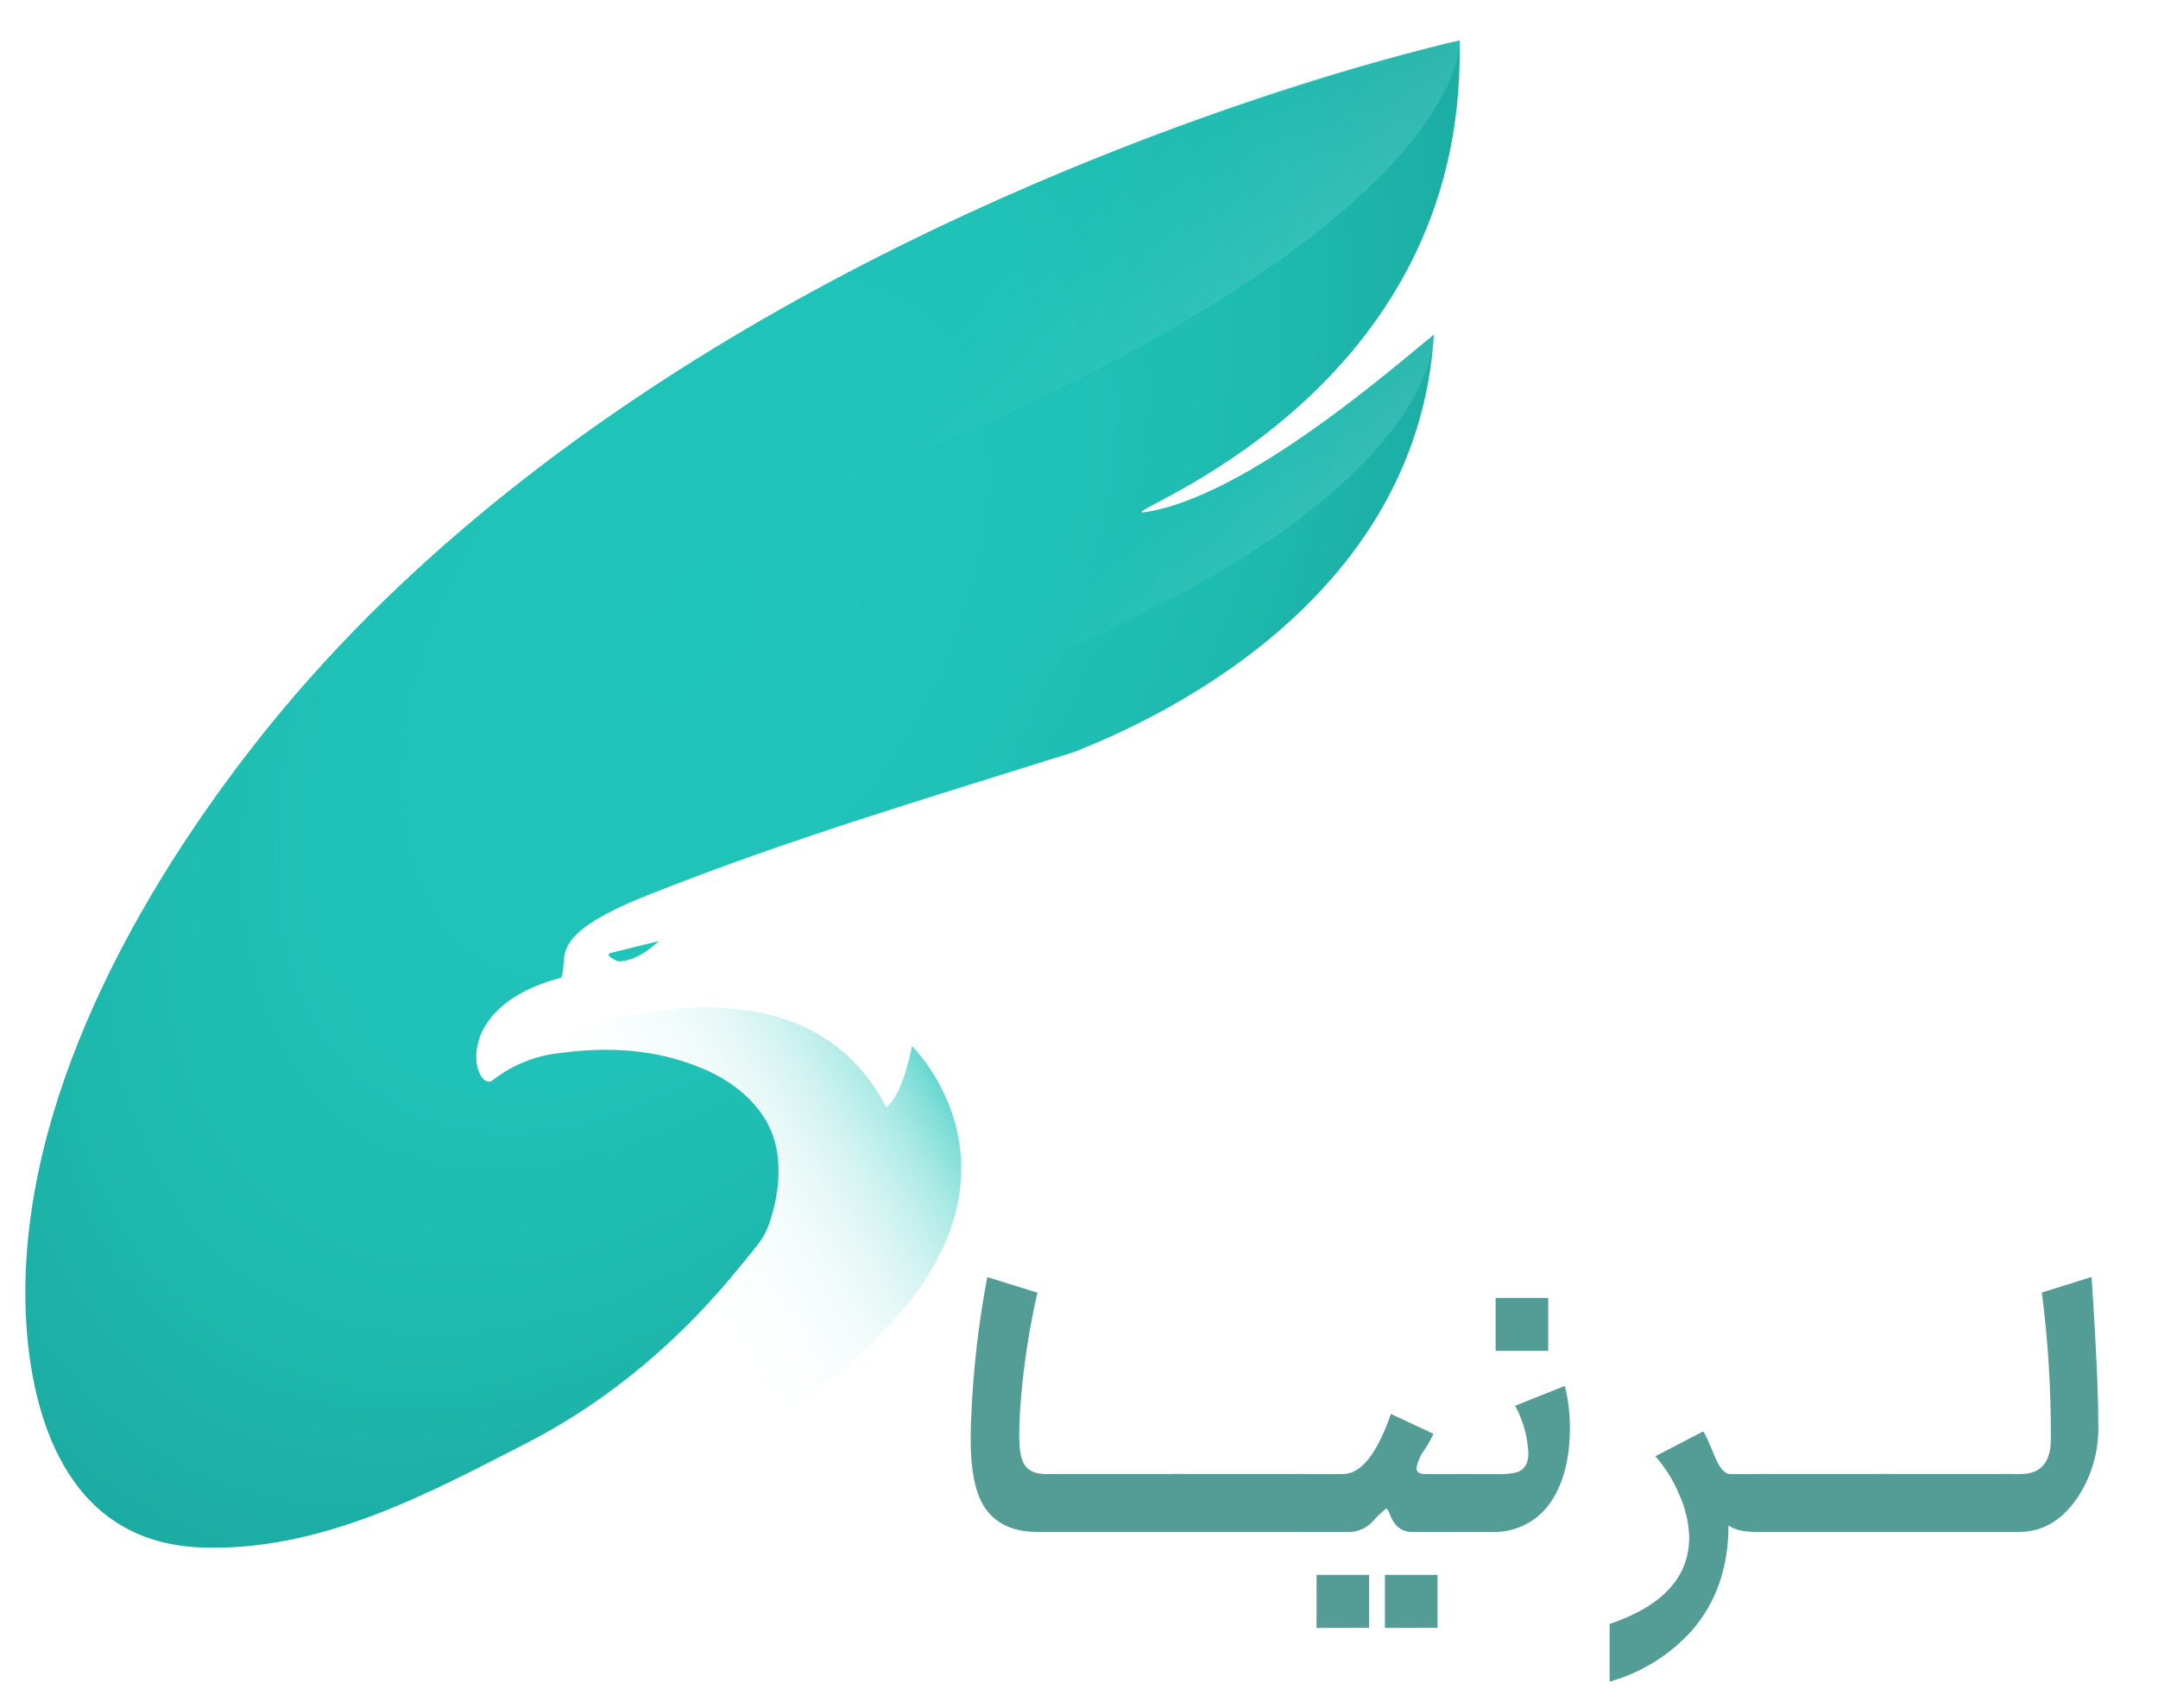
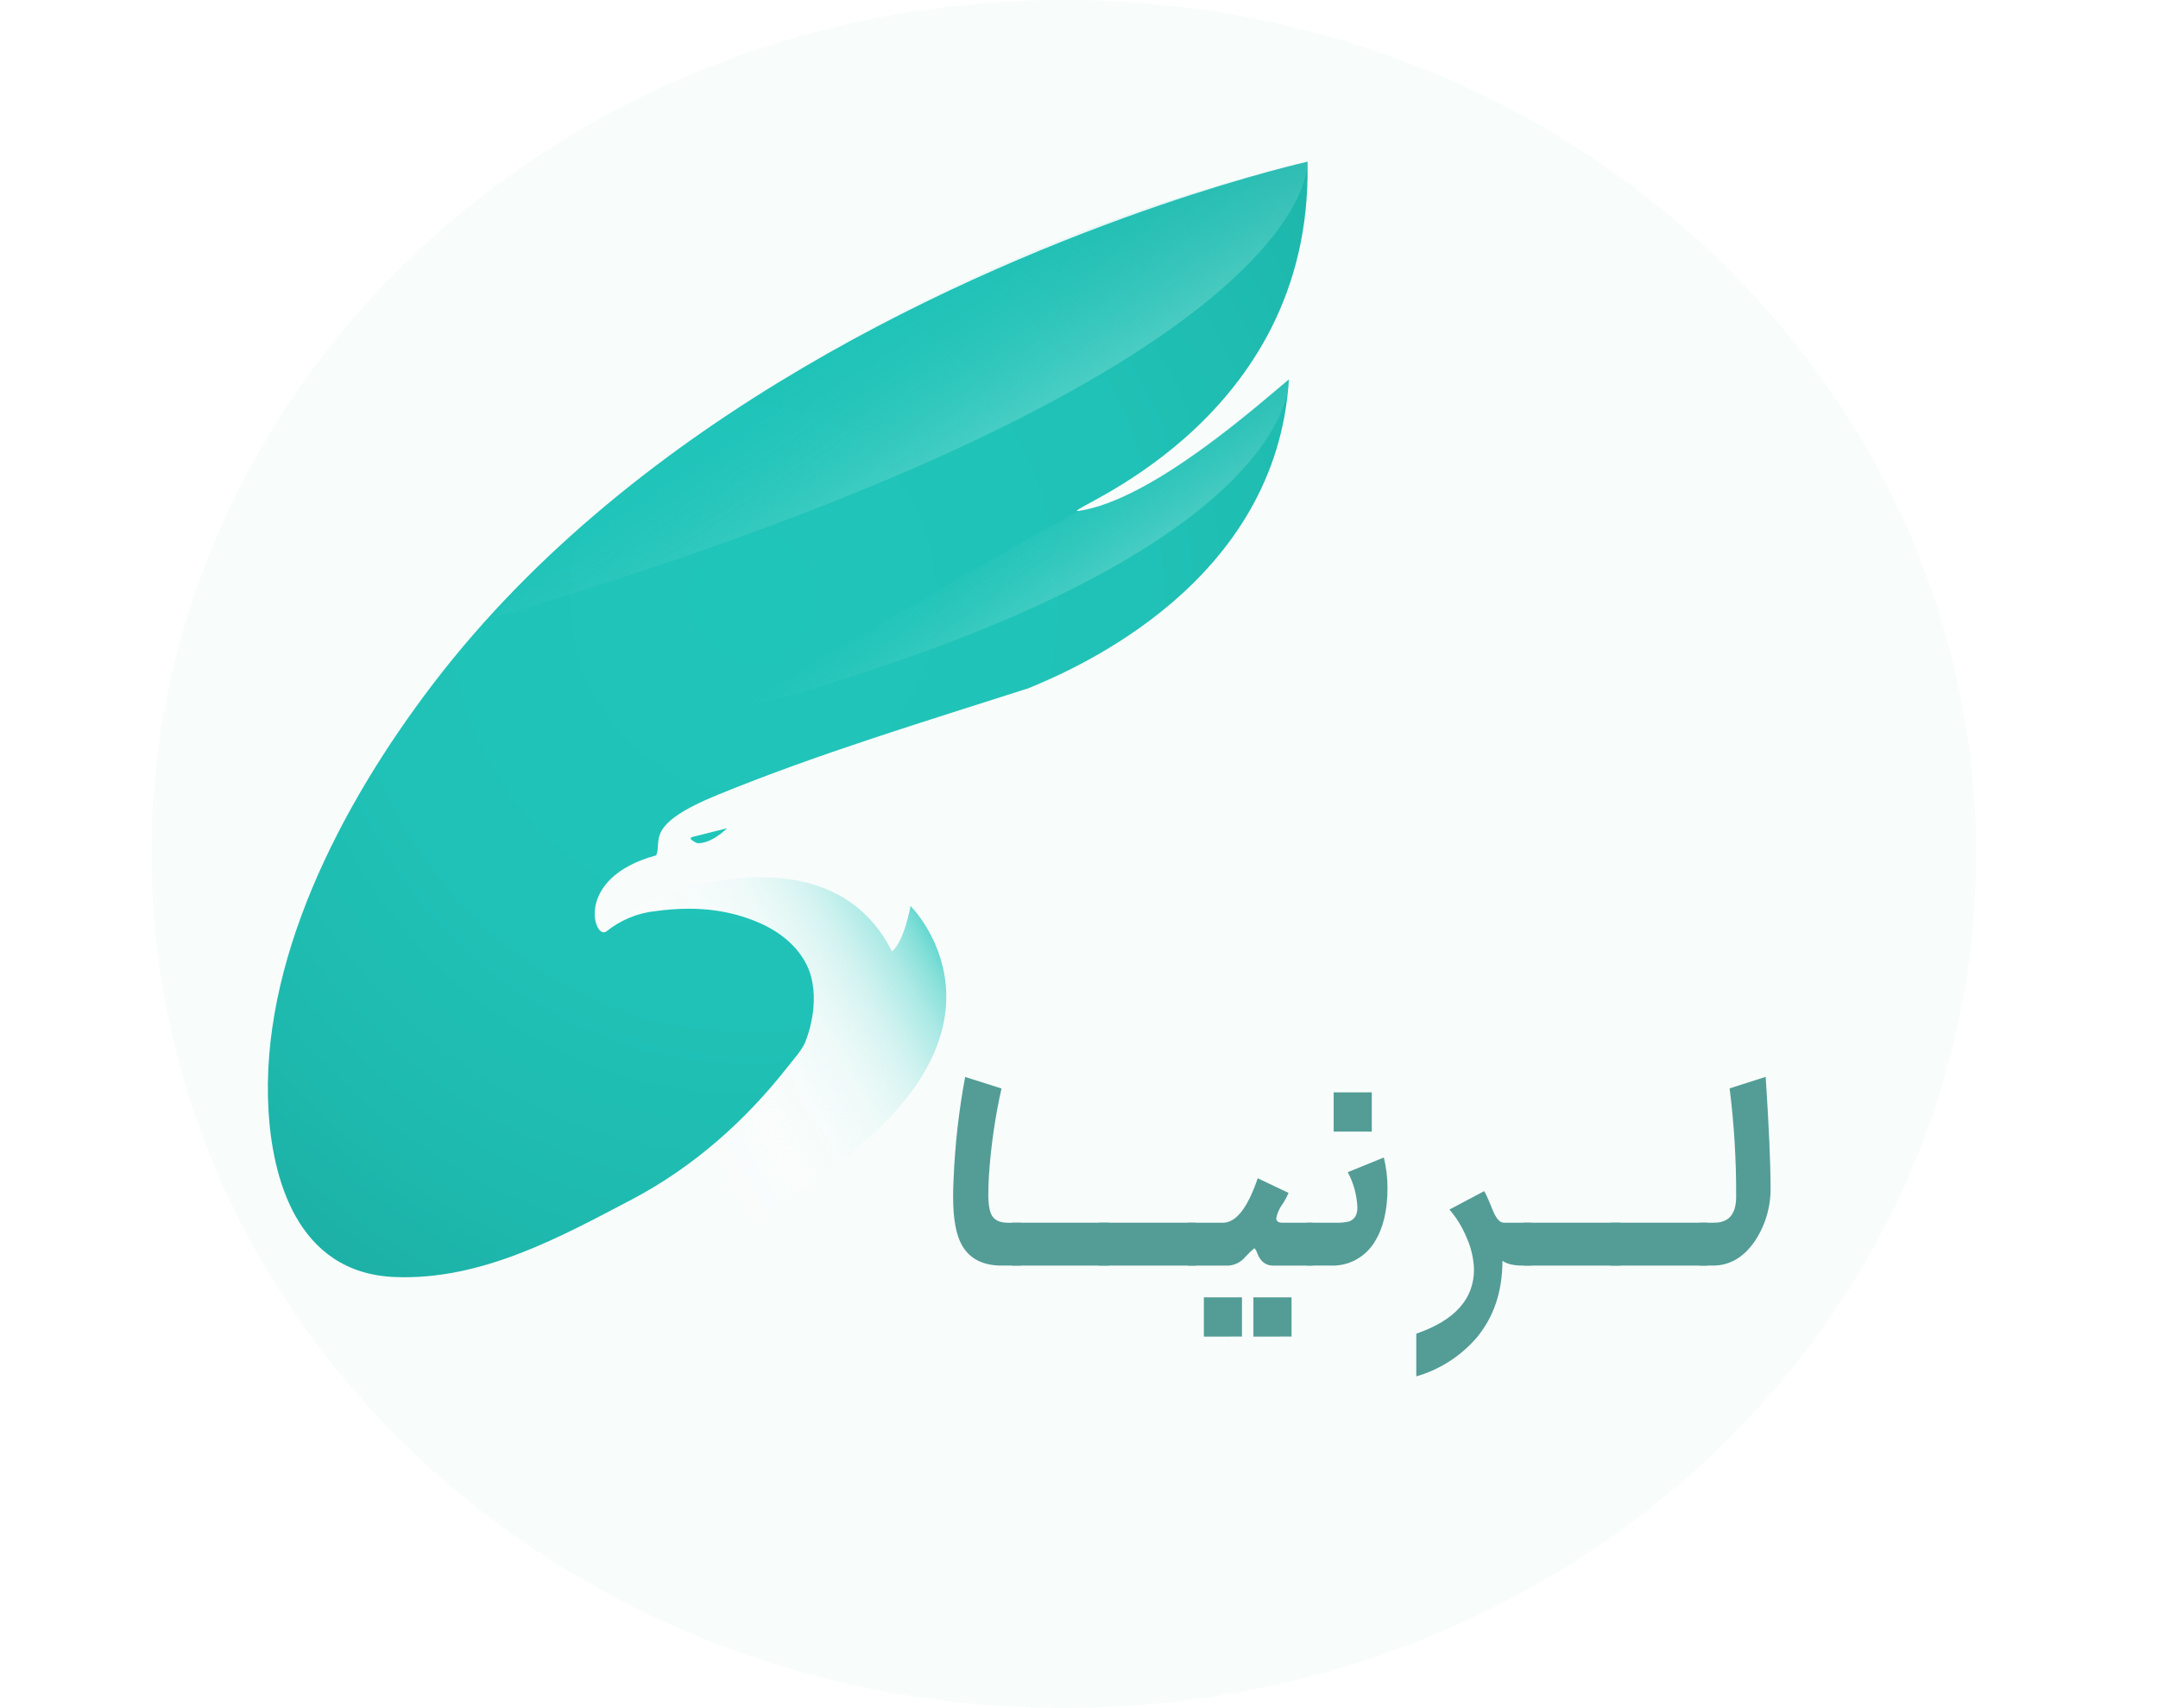
- <svg xmlns="http://www.w3.org/2000/svg" id="Golden_Ratio" data-name="Golden Ratio" viewBox="0 0 427 338">
+ <svg xmlns="http://www.w3.org/2000/svg" style="isolation:isolate" viewBox="0 0 427 338" width="427pt" height="338pt">
  <defs>
-     <style>.cls-1{fill:url(#linear-gradient);}.cls-2{fill:url(#radial-gradient);}.cls-3{fill:#20c5ba;}.cls-4{fill:url(#linear-gradient-2);}.cls-5{fill:url(#linear-gradient-3);}.cls-6{fill:none;}.cls-7{fill:#539d96;}</style>
-     <linearGradient id="linear-gradient" x1="109.07" y1="148.95" x2="191.14" y2="198.31" gradientTransform="matrix(1, 0, 0, -1, 0, 406)" gradientUnits="userSpaceOnUse">
-       <stop offset="0" stop-color="#fff" stop-opacity="0" />
-       <stop offset="0.25" stop-color="#fdfefe" stop-opacity="0.25" />
-       <stop offset="0.39" stop-color="#f4fcfc" stop-opacity="0.39" />
-       <stop offset="0.51" stop-color="#e6f9f7" stop-opacity="0.51" />
-       <stop offset="0.61" stop-color="#d3f3f1" stop-opacity="0.61" />
-       <stop offset="0.7" stop-color="#b9ede9" stop-opacity="0.7" />
-       <stop offset="0.79" stop-color="#99e5e0" stop-opacity="0.79" />
-       <stop offset="0.87" stop-color="#74dbd4" stop-opacity="0.87" />
-       <stop offset="0.94" stop-color="#49d0c7" stop-opacity="0.94" />
-       <stop offset="1" stop-color="#20c5ba" />
+     <clipPath id="_clipPath_L8pc4bYh6m7Bop2Kqyp63STKBAI2xFWV">
+       <rect width="427" height="338" />
+     </clipPath>
+   </defs>
+   <g clip-path="url(#_clipPath_L8pc4bYh6m7Bop2Kqyp63STKBAI2xFWV)">
+     <ellipse vector-effect="non-scaling-stroke" cx="210.491" cy="169" rx="180.509" ry="169" fill="rgb(248,252,251)" />
+     <linearGradient id="_lgradient_3" x1="0.237" y1="0.521" x2="1.001" y2="0.062" gradientTransform="matrix(77.033,0,0,81.9,110.204,173.624)" gradientUnits="userSpaceOnUse">
+       <stop offset="0%" stop-opacity="0" style="stop-color:rgb(255,255,255)" />
+       <stop offset="25%" stop-opacity="0.25" style="stop-color:rgb(253,254,254)" />
+       <stop offset="39%" stop-opacity="0.39" style="stop-color:rgb(244,252,252)" />
+       <stop offset="51%" stop-opacity="0.51" style="stop-color:rgb(230,249,247)" />
+       <stop offset="61%" stop-opacity="0.61" style="stop-color:rgb(211,243,241)" />
+       <stop offset="70%" stop-opacity="0.7" style="stop-color:rgb(185,237,233)" />
+       <stop offset="79%" stop-opacity="0.79" style="stop-color:rgb(153,229,224)" />
+       <stop offset="87%" stop-opacity="0.87" style="stop-color:rgb(116,219,212)" />
+       <stop offset="94%" stop-opacity="0.94" style="stop-color:rgb(73,208,199)" />
+       <stop offset="100%" stop-opacity="1" style="stop-color:rgb(32,197,186)" />
    </linearGradient>
-     <radialGradient id="radial-gradient" cx="134.19" cy="291.33" r="138.43" gradientTransform="matrix(1.12, 0.37, 0.9, -1.68, -274.9, 564.39)" gradientUnits="userSpaceOnUse">
-       <stop offset="0" stop-color="#20c5ba" />
-       <stop offset="0.35" stop-color="#20c2b7" />
-       <stop offset="0.6" stop-color="#1eb9ae" />
-       <stop offset="0.82" stop-color="#1ba9a0" />
-       <stop offset="0.96" stop-color="#199a91" />
+     <path d=" M 122.491 182.292 C 125.052 180.132 127.958 178.437 131.081 177.281 C 143.68 172.73 166.855 168.992 176.489 188.302 C 178.947 186.296 180.165 179.287 180.165 179.287 C 180.165 179.287 203.485 202.334 165.435 230.354 C 127.384 258.374 116.337 255.436 116.337 255.436 L 110.204 243.409 C 110.204 243.409 120.585 239.013 127.384 234.395 C 134.67 229.436 143.166 222.553 143.332 222.376 C 147.5 218.971 151.748 214.642 154.38 210.349 C 156.837 206.345 160.512 199.329 160.512 196.287 C 160.512 193.245 158.055 189.271 155.605 187.273 C 153.155 185.275 153.162 181.285 122.491 182.292 Z " fill="url(#_lgradient_3)" />
+     <radialGradient id="_rgradient_1" fx="0.467" fy="0.391" cx="0.467" cy="0.391" r="1" gradientTransform="matrix(205.722,0,0,220.763,53,32)" gradientUnits="userSpaceOnUse">
+       <stop offset="0%" stop-opacity="1" style="stop-color:rgb(32,197,186)" />
+       <stop offset="35%" stop-opacity="1" style="stop-color:rgb(32,194,183)" />
+       <stop offset="60%" stop-opacity="1" style="stop-color:rgb(30,185,174)" />
+       <stop offset="82%" stop-opacity="1" style="stop-color:rgb(27,169,160)" />
+       <stop offset="96%" stop-opacity="1" style="stop-color:rgb(25,154,145)" />
    </radialGradient>
-     <linearGradient id="linear-gradient-2" x1="109.14" y1="396.17" x2="344.26" y2="194.11" gradientTransform="matrix(1, 0, 0, -1, 0, 406)" gradientUnits="userSpaceOnUse">
-       <stop offset="0.3" stop-color="#20c5ba" stop-opacity="0" />
-       <stop offset="0.32" stop-color="#31c9bf" stop-opacity="0.04" />
-       <stop offset="0.41" stop-color="#67d7d0" stop-opacity="0.18" />
-       <stop offset="0.5" stop-color="#96e4de" stop-opacity="0.32" />
-       <stop offset="0.59" stop-color="#bcedea" stop-opacity="0.46" />
-       <stop offset="0.67" stop-color="#d9f5f3" stop-opacity="0.6" />
-       <stop offset="0.76" stop-color="#eefbfa" stop-opacity="0.74" />
-       <stop offset="0.84" stop-color="#fbfefe" stop-opacity="0.87" />
-       <stop offset="0.92" stop-color="#fff" />
+     <path d=" M 255.033 75.089 C 252.575 115.165 213.3 132.195 203.485 136.206 C 182.847 142.83 161.948 149.15 142.122 157.247 C 127.392 163.257 131.074 166.261 129.849 169.274 C 113.372 173.714 117.576 186.296 120.027 184.298 C 122.853 182.037 126.254 180.648 129.827 180.294 C 138.787 179.072 144.92 180.486 149.458 182.299 C 155.619 184.749 159.374 188.96 160.505 193.319 C 162.187 199.773 159.28 206.345 159.28 206.345 C 158.505 208.092 156.844 209.824 155.656 211.378 C 147.718 221.465 137.482 230.835 124.956 237.407 C 111.183 244.623 95.474 253.393 78.214 252.727 C 58.359 251.987 53.872 232.382 53.133 219.852 C 51.393 190.648 67.014 159.778 85.789 135.214 C 126.442 82.068 191.973 53.463 229.618 40.578 C 247.218 34.568 258.722 32 258.722 32 C 258.722 32.984 258.722 33.954 258.722 34.916 C 258.063 84.739 209.69 101.133 213.3 101.133 C 228.037 99.127 250.125 79.093 255.033 75.089 Z " fill="url(#_rgradient_1)" />
+     <path d=" M 143.854 163.915 C 143.854 163.915 138.439 165.255 137.018 165.632 C 135.851 165.936 137.917 166.846 137.917 166.846 C 137.917 166.846 140.288 167.32 143.854 163.915 Z " fill="rgb(32,197,186)" />
+     <linearGradient id="_lgradient_4" x1="0.19" y1="0.015" x2="1.25" y2="0.926" gradientTransform="matrix(160.783,0,0,90.181,97.932,32)" gradientUnits="userSpaceOnUse">
+       <stop offset="30%" stop-opacity="0" style="stop-color:rgb(32,197,186)" />
+       <stop offset="32%" stop-opacity="0.04" style="stop-color:rgb(49,201,191)" />
+       <stop offset="41%" stop-opacity="0.18" style="stop-color:rgb(103,215,208)" />
+       <stop offset="50%" stop-opacity="0.32" style="stop-color:rgb(150,228,222)" />
+       <stop offset="59%" stop-opacity="0.46" style="stop-color:rgb(188,237,234)" />
+       <stop offset="67%" stop-opacity="0.6" style="stop-color:rgb(217,245,243)" />
+       <stop offset="76%" stop-opacity="0.74" style="stop-color:rgb(238,251,250)" />
+       <stop offset="84%" stop-opacity="0.87" style="stop-color:rgb(251,254,254)" />
+       <stop offset="92%" stop-opacity="1" style="stop-color:rgb(255,255,255)" />
    </linearGradient>
-     <linearGradient id="linear-gradient-3" x1="164.86" y1="333.78" x2="318.97" y2="201.33" gradientTransform="matrix(1, 0, 0, -1, 0, 406)" gradientUnits="userSpaceOnUse">
-       <stop offset="0.3" stop-color="#20c5ba" stop-opacity="0" />
-       <stop offset="0.31" stop-color="#28c7bd" stop-opacity="0.02" />
-       <stop offset="0.4" stop-color="#61d6ce" stop-opacity="0.17" />
-       <stop offset="0.5" stop-color="#91e2dd" stop-opacity="0.32" />
-       <stop offset="0.59" stop-color="#b9ede9" stop-opacity="0.46" />
-       <stop offset="0.68" stop-color="#d7f5f3" stop-opacity="0.61" />
-       <stop offset="0.76" stop-color="#edfafa" stop-opacity="0.75" />
-       <stop offset="0.85" stop-color="#fbfefe" stop-opacity="0.88" />
-       <stop offset="0.92" stop-color="#fff" />
+     <path d=" M 258.708 32 C 258.708 32 262.39 73.083 97.932 122.181 C 97.932 122.181 121.36 90.549 177.671 62.063 C 199.694 50.947 225.66 39.875 258.708 32 Z " fill="url(#_lgradient_4)" />
+     <linearGradient id="_lgradient_5" x1="0.204" y1="0.068" x2="1.236" y2="0.955" gradientTransform="matrix(108.258,0,0,65.147,146.779,75.089)" gradientUnits="userSpaceOnUse">
+       <stop offset="30%" stop-opacity="0" style="stop-color:rgb(32,197,186)" />
+       <stop offset="31%" stop-opacity="0.02" style="stop-color:rgb(40,199,189)" />
+       <stop offset="40%" stop-opacity="0.17" style="stop-color:rgb(97,214,206)" />
+       <stop offset="50%" stop-opacity="0.32" style="stop-color:rgb(145,226,221)" />
+       <stop offset="59%" stop-opacity="0.46" style="stop-color:rgb(185,237,233)" />
+       <stop offset="68%" stop-opacity="0.61" style="stop-color:rgb(215,245,243)" />
+       <stop offset="76%" stop-opacity="0.75" style="stop-color:rgb(237,250,250)" />
+       <stop offset="85%" stop-opacity="0.88" style="stop-color:rgb(251,254,254)" />
+       <stop offset="92%" stop-opacity="1" style="stop-color:rgb(255,255,255)" />
    </linearGradient>
-   </defs>
-   <path class="cls-1" d="M100.88,211.07a40,40,0,0,1,11.85-6.77c17.38-6.15,49.35-11.2,62.64,14.89,3.39-2.71,5.07-12.18,5.07-12.18s32.17,31.14-20.32,69S92.39,309.9,92.39,309.9l-8.46-16.25s14.32-5.94,23.7-12.18c10.05-6.7,21.77-16,22-16.24,5.75-4.6,11.61-10.45,15.24-16.25,3.39-5.41,8.46-14.89,8.46-19s-3.39-9.48-6.77-12.18S143.19,209.71,100.88,211.07Z" />
-   <path class="cls-2" d="M283.72,66.22c-3.39,54.15-57.57,77.16-71.11,82.58-28.47,8.95-57.3,17.49-84.65,28.43-20.32,8.12-15.24,12.18-16.93,16.25-22.73,6-16.93,23-13.55,20.3A26,26,0,0,1,111,208.37c12.36-1.65,20.82.26,27.08,2.71,8.5,3.31,13.68,9,15.24,14.89,2.32,8.72-1.69,17.6-1.69,17.6-1.07,2.36-3.36,4.7-5,6.8-10.95,13.63-25.07,26.29-42.35,35.17-19,9.75-40.67,21.6-64.48,20.7-27.39-1-33.58-27.49-34.6-44.42C2.8,222.36,24.35,180.65,50.25,147.46,106.33,75.65,196.73,37,248.66,19.59,272.94,11.47,288.81,8,288.81,8c0,1.33,0,2.64,0,3.94-.91,67.32-67.64,89.47-62.66,89.47C246.48,98.7,276.95,71.63,283.72,66.22Z" />
-   <path class="cls-3" d="M130.35,186.24s-7.47,1.81-9.43,2.32c-1.61.41,1.24,1.64,1.24,1.64S125.43,190.84,130.35,186.24Z" />
-   <path class="cls-4" d="M288.79,8S293.87,63.51,67,129.85c0,0,32.32-42.74,110-81.23C207.38,33.6,243.2,18.64,288.79,8Z" />
-   <path class="cls-5" d="M283.72,66.22s3.39,47.38-149,88c-6.77,1.36,91.42-52.8,91.42-52.8,3.19-.48,11.41-2.37,24-10.08C262.28,84,278.65,70.27,283.72,66.22Z" />
-   <polygon class="cls-6" points="186 256.5 543.02 233.5 543.02 412 186 412 186 256.5" />
-   <path class="cls-7" d="M210.61,291.71v11.46h-5.3q-7.7,0-10.85-5.46-2.38-4.17-2.39-12.71c0-1.35,0-3,.12-4.82a187.15,187.15,0,0,1,3.16-27.44l9.92,3.08a149.67,149.67,0,0,0-3.44,23.44c-.11,2.16-.16,3.79-.16,4.9q0,4.21,1.09,5.79,1.17,1.79,4.41,1.78h3.44Z" />
-   <path class="cls-7" d="M234.54,303.17H208.07V291.71h26.47Z" />
-   <path class="cls-7" d="M258.26,303.17H231.79V291.71h26.47Z" />
-   <path class="cls-7" d="M279.51,303.17a4.23,4.23,0,0,1-3.16-1.21,6.73,6.73,0,0,1-1.3-2.19c-.32-.81-.59-1.21-.81-1.21a26.38,26.38,0,0,0-2.43,2.31,6.59,6.59,0,0,1-4.53,2.31H256.11V291.72h9.59q5.39,0,9.51-11.9l8.42,3.93a18.16,18.16,0,0,1-1.72,3.08,9,9,0,0,0-1.64,3.68c0,.81.58,1.21,1.74,1.21h8.18v11.46H279.51Zm-19,19V311.67h10.4v10.48Zm13.52,0V311.67h10.41v10.48Z" />
-   <path class="cls-7" d="M295.21,303.17h-6.52V291.71h7.65a13.7,13.7,0,0,0,3.89-.36c1.46-.57,2.19-1.79,2.19-3.68a21.6,21.6,0,0,0-2.63-9.47l9.84-3.93a33.35,33.35,0,0,1,1,8.26q0,8.94-3.6,14.45A13.43,13.43,0,0,1,295.21,303.17Zm.73-35.83V256.86h10.4v10.48Z" />
-   <path class="cls-7" d="M349.9,291.71v11.46h-2.39c-2.48,0-4.32-.43-5.5-1.29q0,12.39-7.17,20.72a34.39,34.39,0,0,1-16.35,10.2V321.38q15.75-5.31,15.75-17.16a21.74,21.74,0,0,0-2-8.5,27.1,27.1,0,0,0-4.7-7.53l9.43-4.9c.32.22,1,1.75,2.19,4.61,1,2.54,2.06,3.81,3.2,3.81h7.52Z" />
-   <path class="cls-7" d="M374.23,303.17H347.76V291.71h26.47Z" />
-   <path class="cls-7" d="M397.95,303.17H371.48V291.71h26.47Z" />
-   <path class="cls-7" d="M415.19,282.08a24.7,24.7,0,0,1-4.33,14.61q-4.57,6.48-11.38,6.48H395.8V291.71h4q6,0,6-6.92a219.31,219.31,0,0,0-1.78-29l9.84-3.08Q415.18,272.49,415.19,282.08Z" />
+     <path d=" M 255.033 75.089 C 255.033 75.089 257.49 110.154 147.022 140.217 C 142.114 141.224 213.293 101.14 213.293 101.14 C 215.605 100.785 221.564 99.386 230.69 93.68 C 239.491 88.248 251.357 78.086 255.033 75.089 Z " fill="url(#_lgradient_5)" />
+     <path d=" M 184.195 215.915 L 443 198.892 L 443 331 L 184.195 331 L 184.195 215.915 L 184.195 215.915 Z " fill="none" />
+     <path d=" M 202.035 241.973 L 202.035 250.455 L 198.193 250.455 Q 192.611 250.455 190.328 246.414 Q 188.602 243.328 188.595 237.007 C 188.595 236.008 188.595 234.787 188.682 233.44 C 188.955 226.622 189.72 219.834 190.973 213.132 L 198.164 215.411 C 196.885 221.118 196.051 226.918 195.67 232.759 C 195.591 234.358 195.554 235.564 195.554 236.386 Q 195.554 239.502 196.344 240.671 Q 197.193 241.996 199.541 241.988 L 202.035 241.988 L 202.035 241.973 Z " fill="rgb(83,157,150)" />
+     <path d=" M 219.382 250.455 L 200.194 250.455 L 200.194 241.973 L 219.382 241.973 L 219.382 250.455 Z " fill="rgb(83,157,150)" />
+     <path d=" M 236.577 250.455 L 217.388 250.455 L 217.388 241.973 L 236.577 241.973 L 236.577 250.455 Z " fill="rgb(83,157,150)" />
+     <path d=" M 251.981 250.455 C 251.128 250.495 250.298 250.17 249.69 249.56 C 249.278 249.085 248.958 248.535 248.748 247.939 C 248.516 247.339 248.32 247.043 248.161 247.043 C 247.538 247.574 246.95 248.145 246.399 248.753 C 245.573 249.748 244.39 250.364 243.115 250.462 L 235.018 250.462 L 235.018 241.981 L 241.97 241.981 Q 245.877 241.981 248.864 233.174 L 254.967 236.082 C 254.625 236.882 254.208 237.645 253.721 238.362 C 253.128 239.166 252.721 240.097 252.532 241.085 C 252.532 241.685 252.952 241.981 253.793 241.981 L 259.723 241.981 L 259.723 250.462 L 251.981 250.462 L 251.981 250.455 Z  M 238.208 264.517 L 238.208 256.746 L 245.747 256.746 L 245.747 264.502 L 238.208 264.517 Z  M 248.008 264.517 L 248.008 256.746 L 255.555 256.746 L 255.555 264.502 L 248.008 264.517 Z " fill="rgb(83,157,150)" />
+     <path d=" M 263.362 250.455 L 258.635 250.455 L 258.635 241.973 L 264.181 241.973 C 265.128 242.023 266.078 241.933 267.001 241.707 C 268.059 241.285 268.588 240.382 268.588 238.983 C 268.489 236.529 267.836 234.13 266.682 231.975 L 273.815 229.066 C 274.305 231.065 274.549 233.119 274.54 235.179 Q 274.54 241.796 271.93 245.874 C 270.072 248.844 266.811 250.587 263.362 250.455 L 263.362 250.455 Z  M 263.891 223.937 L 263.891 216.181 L 271.43 216.181 L 271.43 223.937 L 263.891 223.937 Z " fill="rgb(83,157,150)" />
+     <path d=" M 303.007 241.973 L 303.007 250.455 L 301.274 250.455 C 299.476 250.455 298.143 250.137 297.287 249.5 Q 297.287 258.67 292.09 264.835 C 288.924 268.453 284.812 271.072 280.238 272.384 L 280.238 263.932 Q 291.655 260.002 291.655 251.232 C 291.593 249.057 291.1 246.917 290.205 244.941 C 289.377 242.905 288.226 241.022 286.798 239.368 L 293.634 235.742 C 293.866 235.905 294.359 237.037 295.221 239.154 C 295.946 241.034 296.715 241.973 297.541 241.973 L 302.992 241.973 L 303.007 241.973 Z " fill="rgb(83,157,150)" />
+     <path d=" M 320.644 250.455 L 301.455 250.455 L 301.455 241.973 L 320.644 241.973 L 320.644 250.455 Z " fill="rgb(83,157,150)" />
+     <path d=" M 337.838 250.455 L 318.65 250.455 L 318.65 241.973 L 337.838 241.973 L 337.838 250.455 Z " fill="rgb(83,157,150)" />
+     <path d=" M 350.336 234.846 C 350.432 238.698 349.333 242.483 347.197 245.659 Q 343.884 250.455 338.947 250.455 L 336.28 250.455 L 336.28 241.973 L 339.179 241.973 Q 343.529 241.973 343.529 236.852 C 343.564 229.676 343.133 222.506 342.238 215.389 L 349.372 213.11 Q 350.328 227.749 350.336 234.846 Z " fill="rgb(83,157,150)" />
+   </g>
</svg>
